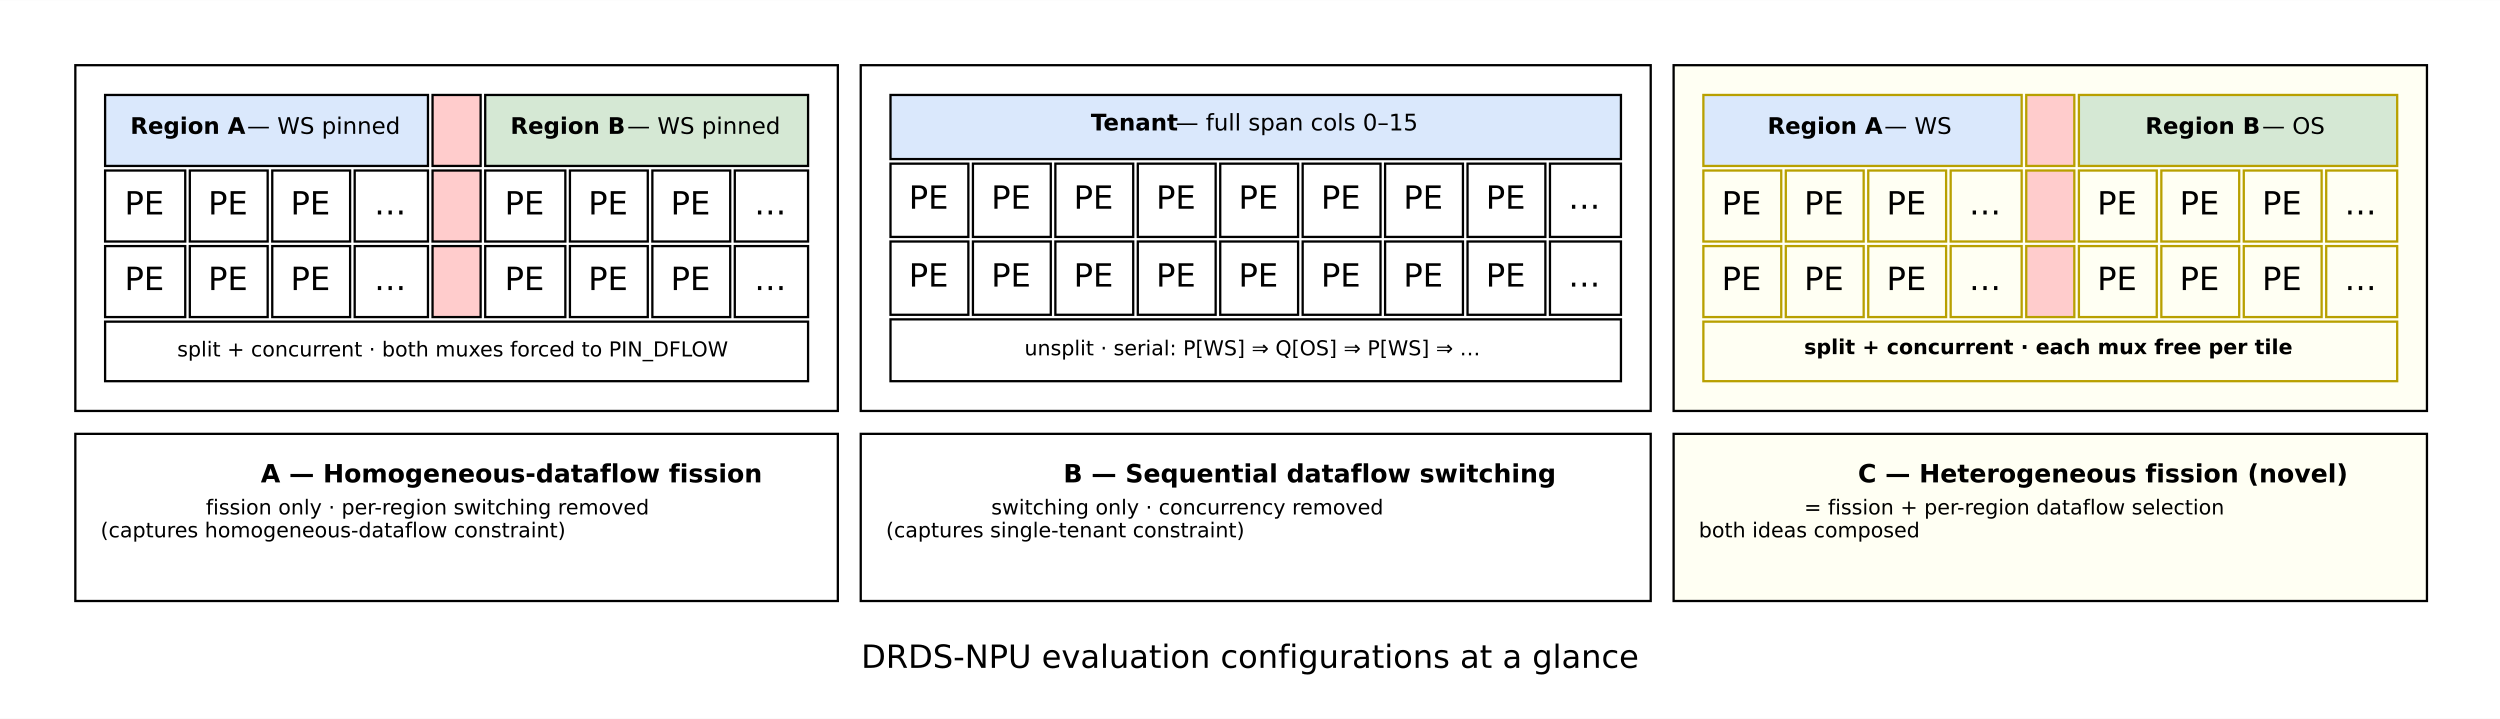
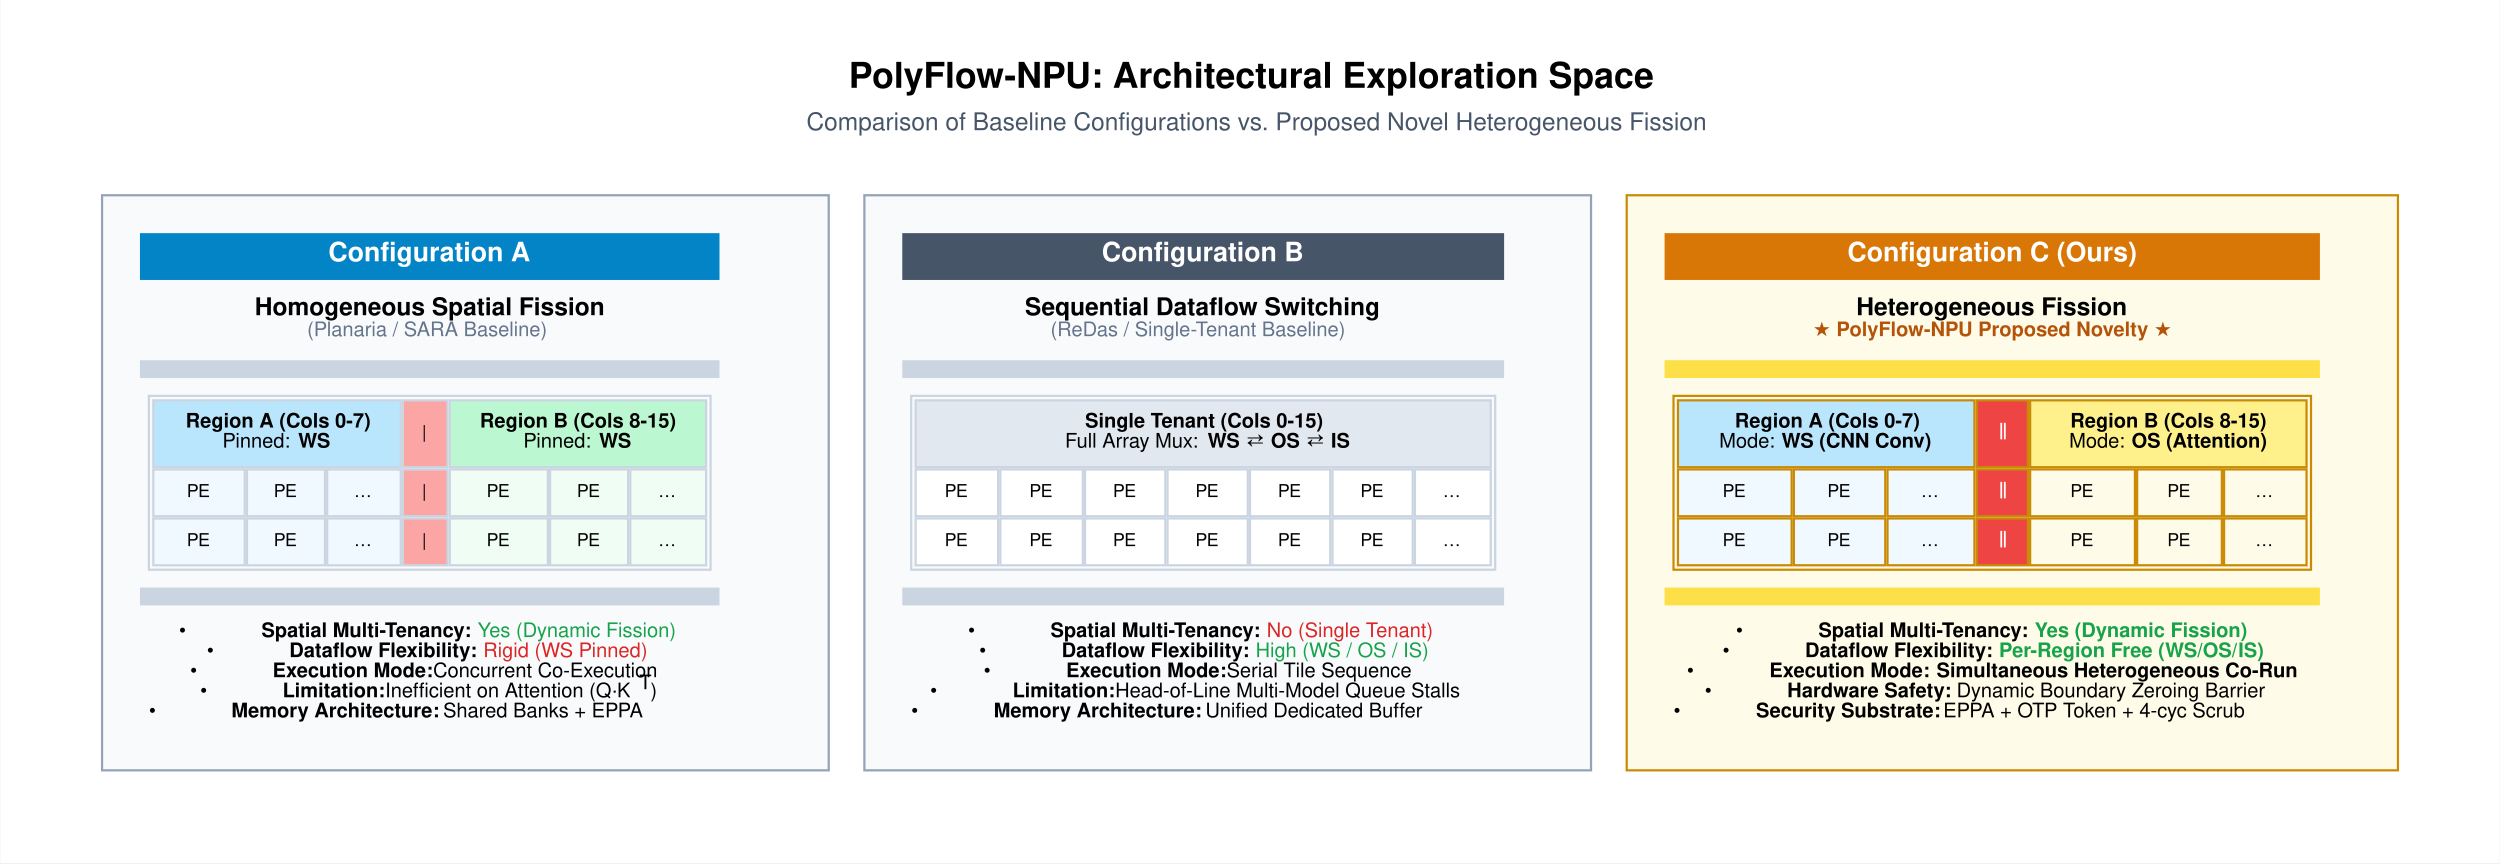
- <svg xmlns="http://www.w3.org/2000/svg" width="1092pt" height="314pt" viewBox="0.00 0.00 1091.80 313.80">
-   <g id="graph0" class="graph" transform="scale(1 1) rotate(0) translate(14.4 299.4)">
-     <polygon fill="white" stroke="transparent" points="-14.4,14.4 -14.4,-299.4 1077.4,-299.4 1077.4,14.4 -14.4,14.4" />
-     <text text-anchor="middle" x="531.5" y="-7.8" font-family="DejaVu Sans" font-size="14.00">DRDS-NPU evaluation configurations at a glance</text>
+ <svg xmlns="http://www.w3.org/2000/svg" width="1121pt" height="387pt" viewBox="0.00 0.00 1121.20 387.20">
+   <g id="graph0" class="graph" transform="scale(1 1) rotate(0) translate(21.6 365.6)">
+     <polygon fill="#ffffff" stroke="transparent" points="-21.6,21.6 -21.6,-365.6 1099.6,-365.6 1099.6,21.6 -21.6,21.6" />
+     <text text-anchor="start" x="359" y="-326.2" font-family="Helvetica,Arial,sans-serif" font-weight="bold" font-size="16.00">PolyFlow-NPU: Architectural Exploration Space</text>
+     <text text-anchor="start" x="340" y="-307.2" font-family="Helvetica,Arial,sans-serif" font-size="11.00" fill="#475569">Comparison of Baseline Configurations vs. Proposed Novel Heterogeneous Fission</text>
    <g id="node1" class="node">
-       <polygon fill="#ffffff" stroke="transparent" points="18.5,-120 18.5,-271 351.5,-271 351.5,-120 18.5,-120" />
-       <polygon fill="none" stroke="black" points="18.5,-120 18.5,-271 351.5,-271 351.5,-120 18.5,-120" />
-       <polygon fill="#dae8fc" stroke="transparent" points="31.5,-227 31.5,-258 172.5,-258 172.5,-227 31.5,-227" />
-       <polygon fill="none" stroke="black" points="31.5,-227 31.5,-258 172.5,-258 172.5,-227 31.5,-227" />
-       <text text-anchor="start" x="42.5" y="-241" font-family="DejaVu Sans" font-weight="bold" font-size="10.00">Region A</text>
-       <text text-anchor="start" x="93.5" y="-241" font-family="DejaVu Sans" font-size="10.00"> — WS pinned</text>
-       <polygon fill="#ffcccc" stroke="transparent" points="174.5,-227 174.5,-258 195.5,-258 195.5,-227 174.5,-227" />
-       <polygon fill="none" stroke="black" points="174.5,-227 174.5,-258 195.5,-258 195.5,-227 174.5,-227" />
-       <text text-anchor="start" x="182.5" y="-238.8" font-family="DejaVu Sans" font-size="14.00"> </text>
-       <polygon fill="#d5e8d4" stroke="transparent" points="197.5,-227 197.5,-258 338.5,-258 338.5,-227 197.5,-227" />
-       <polygon fill="none" stroke="black" points="197.5,-227 197.5,-258 338.5,-258 338.5,-227 197.5,-227" />
-       <text text-anchor="start" x="208.5" y="-241" font-family="DejaVu Sans" font-weight="bold" font-size="10.00">Region B</text>
-       <text text-anchor="start" x="259.5" y="-241" font-family="DejaVu Sans" font-size="10.00"> — WS pinned</text>
-       <polygon fill="none" stroke="black" points="31.5,-194 31.5,-225 66.5,-225 66.5,-194 31.5,-194" />
-       <text text-anchor="start" x="40" y="-205.8" font-family="DejaVu Sans" font-size="14.00">PE</text>
-       <polygon fill="none" stroke="black" points="68.5,-194 68.5,-225 102.5,-225 102.5,-194 68.5,-194" />
-       <text text-anchor="start" x="76.5" y="-205.8" font-family="DejaVu Sans" font-size="14.00">PE</text>
-       <polygon fill="none" stroke="black" points="104.5,-194 104.5,-225 138.5,-225 138.5,-194 104.5,-194" />
-       <text text-anchor="start" x="112.5" y="-205.8" font-family="DejaVu Sans" font-size="14.00">PE</text>
-       <polygon fill="none" stroke="black" points="140.5,-194 140.5,-225 172.5,-225 172.5,-194 140.5,-194" />
-       <text text-anchor="start" x="149" y="-205.8" font-family="DejaVu Sans" font-size="14.00">…</text>
-       <polygon fill="#ffcccc" stroke="transparent" points="174.5,-194 174.5,-225 195.5,-225 195.5,-194 174.5,-194" />
-       <polygon fill="none" stroke="black" points="174.5,-194 174.5,-225 195.5,-225 195.5,-194 174.5,-194" />
-       <text text-anchor="start" x="182.5" y="-205.8" font-family="DejaVu Sans" font-size="14.00"> </text>
-       <polygon fill="none" stroke="black" points="197.5,-194 197.5,-225 232.5,-225 232.5,-194 197.5,-194" />
-       <text text-anchor="start" x="206" y="-205.8" font-family="DejaVu Sans" font-size="14.00">PE</text>
-       <polygon fill="none" stroke="black" points="234.5,-194 234.5,-225 268.5,-225 268.5,-194 234.5,-194" />
-       <text text-anchor="start" x="242.5" y="-205.8" font-family="DejaVu Sans" font-size="14.00">PE</text>
-       <polygon fill="none" stroke="black" points="270.5,-194 270.5,-225 304.5,-225 304.5,-194 270.5,-194" />
-       <text text-anchor="start" x="278.5" y="-205.8" font-family="DejaVu Sans" font-size="14.00">PE</text>
-       <polygon fill="none" stroke="black" points="306.5,-194 306.5,-225 338.5,-225 338.5,-194 306.5,-194" />
-       <text text-anchor="start" x="315" y="-205.8" font-family="DejaVu Sans" font-size="14.00">…</text>
-       <polygon fill="none" stroke="black" points="31.5,-161 31.5,-192 66.5,-192 66.5,-161 31.5,-161" />
-       <text text-anchor="start" x="40" y="-172.8" font-family="DejaVu Sans" font-size="14.00">PE</text>
-       <polygon fill="none" stroke="black" points="68.5,-161 68.5,-192 102.5,-192 102.5,-161 68.5,-161" />
-       <text text-anchor="start" x="76.5" y="-172.8" font-family="DejaVu Sans" font-size="14.00">PE</text>
-       <polygon fill="none" stroke="black" points="104.5,-161 104.5,-192 138.5,-192 138.5,-161 104.5,-161" />
-       <text text-anchor="start" x="112.5" y="-172.8" font-family="DejaVu Sans" font-size="14.00">PE</text>
-       <polygon fill="none" stroke="black" points="140.5,-161 140.5,-192 172.5,-192 172.5,-161 140.5,-161" />
-       <text text-anchor="start" x="149" y="-172.8" font-family="DejaVu Sans" font-size="14.00">…</text>
-       <polygon fill="#ffcccc" stroke="transparent" points="174.5,-161 174.5,-192 195.5,-192 195.5,-161 174.5,-161" />
-       <polygon fill="none" stroke="black" points="174.5,-161 174.5,-192 195.5,-192 195.5,-161 174.5,-161" />
-       <text text-anchor="start" x="182.5" y="-172.8" font-family="DejaVu Sans" font-size="14.00"> </text>
-       <polygon fill="none" stroke="black" points="197.5,-161 197.5,-192 232.5,-192 232.5,-161 197.5,-161" />
-       <text text-anchor="start" x="206" y="-172.8" font-family="DejaVu Sans" font-size="14.00">PE</text>
-       <polygon fill="none" stroke="black" points="234.5,-161 234.5,-192 268.5,-192 268.5,-161 234.5,-161" />
-       <text text-anchor="start" x="242.5" y="-172.8" font-family="DejaVu Sans" font-size="14.00">PE</text>
-       <polygon fill="none" stroke="black" points="270.5,-161 270.5,-192 304.5,-192 304.5,-161 270.5,-161" />
-       <text text-anchor="start" x="278.5" y="-172.8" font-family="DejaVu Sans" font-size="14.00">PE</text>
-       <polygon fill="none" stroke="black" points="306.5,-161 306.5,-192 338.5,-192 338.5,-161 306.5,-161" />
-       <text text-anchor="start" x="315" y="-172.8" font-family="DejaVu Sans" font-size="14.00">…</text>
-       <polygon fill="#ffffff" stroke="transparent" points="31.5,-133 31.5,-159 338.5,-159 338.5,-133 31.5,-133" />
-       <polygon fill="none" stroke="black" points="31.5,-133 31.5,-159 338.5,-159 338.5,-133 31.5,-133" />
-       <text text-anchor="start" x="63" y="-143.8" font-family="DejaVu Sans" font-size="9.00">split + concurrent · both muxes forced to PIN_DFLOW</text>
-       <polygon fill="#ffffff" stroke="transparent" points="361.5,-120 361.5,-271 706.5,-271 706.5,-120 361.5,-120" />
-       <polygon fill="none" stroke="black" points="361.5,-120 361.5,-271 706.5,-271 706.5,-120 361.5,-120" />
-       <polygon fill="#dae8fc" stroke="transparent" points="374.5,-230 374.5,-258 693.5,-258 693.5,-230 374.5,-230" />
-       <polygon fill="none" stroke="black" points="374.5,-230 374.5,-258 693.5,-258 693.5,-230 374.5,-230" />
-       <text text-anchor="start" x="462" y="-242.5" font-family="DejaVu Sans" font-weight="bold" font-size="10.00">Tenant</text>
-       <text text-anchor="start" x="499" y="-242.5" font-family="DejaVu Sans" font-size="10.00"> — full span cols 0–15</text>
-       <polygon fill="none" stroke="black" points="374.5,-196 374.5,-228 408.5,-228 408.5,-196 374.5,-196" />
-       <text text-anchor="start" x="382.5" y="-208.3" font-family="DejaVu Sans" font-size="14.00">PE</text>
-       <polygon fill="none" stroke="black" points="410.5,-196 410.5,-228 444.5,-228 444.5,-196 410.5,-196" />
-       <text text-anchor="start" x="418.5" y="-208.3" font-family="DejaVu Sans" font-size="14.00">PE</text>
-       <polygon fill="none" stroke="black" points="446.5,-196 446.5,-228 480.5,-228 480.5,-196 446.5,-196" />
-       <text text-anchor="start" x="454.5" y="-208.3" font-family="DejaVu Sans" font-size="14.00">PE</text>
-       <polygon fill="none" stroke="black" points="482.5,-196 482.5,-228 516.5,-228 516.5,-196 482.5,-196" />
-       <text text-anchor="start" x="490.5" y="-208.3" font-family="DejaVu Sans" font-size="14.00">PE</text>
-       <polygon fill="none" stroke="black" points="518.5,-196 518.5,-228 552.5,-228 552.5,-196 518.5,-196" />
-       <text text-anchor="start" x="526.5" y="-208.3" font-family="DejaVu Sans" font-size="14.00">PE</text>
-       <polygon fill="none" stroke="black" points="554.5,-196 554.5,-228 588.5,-228 588.5,-196 554.5,-196" />
-       <text text-anchor="start" x="562.5" y="-208.3" font-family="DejaVu Sans" font-size="14.00">PE</text>
-       <polygon fill="none" stroke="black" points="590.5,-196 590.5,-228 624.5,-228 624.5,-196 590.5,-196" />
-       <text text-anchor="start" x="598.5" y="-208.3" font-family="DejaVu Sans" font-size="14.00">PE</text>
-       <polygon fill="none" stroke="black" points="626.5,-196 626.5,-228 660.5,-228 660.5,-196 626.5,-196" />
-       <text text-anchor="start" x="634.5" y="-208.3" font-family="DejaVu Sans" font-size="14.00">PE</text>
-       <polygon fill="none" stroke="black" points="662.5,-196 662.5,-228 693.5,-228 693.5,-196 662.5,-196" />
-       <text text-anchor="start" x="670.5" y="-208.3" font-family="DejaVu Sans" font-size="14.00">…</text>
-       <polygon fill="none" stroke="black" points="374.5,-162 374.5,-194 408.5,-194 408.5,-162 374.5,-162" />
-       <text text-anchor="start" x="382.5" y="-174.3" font-family="DejaVu Sans" font-size="14.00">PE</text>
-       <polygon fill="none" stroke="black" points="410.5,-162 410.5,-194 444.5,-194 444.5,-162 410.5,-162" />
-       <text text-anchor="start" x="418.5" y="-174.3" font-family="DejaVu Sans" font-size="14.00">PE</text>
-       <polygon fill="none" stroke="black" points="446.5,-162 446.5,-194 480.5,-194 480.5,-162 446.5,-162" />
-       <text text-anchor="start" x="454.5" y="-174.3" font-family="DejaVu Sans" font-size="14.00">PE</text>
-       <polygon fill="none" stroke="black" points="482.5,-162 482.5,-194 516.5,-194 516.5,-162 482.5,-162" />
-       <text text-anchor="start" x="490.5" y="-174.3" font-family="DejaVu Sans" font-size="14.00">PE</text>
-       <polygon fill="none" stroke="black" points="518.5,-162 518.5,-194 552.5,-194 552.5,-162 518.5,-162" />
-       <text text-anchor="start" x="526.5" y="-174.3" font-family="DejaVu Sans" font-size="14.00">PE</text>
-       <polygon fill="none" stroke="black" points="554.5,-162 554.5,-194 588.5,-194 588.5,-162 554.5,-162" />
-       <text text-anchor="start" x="562.5" y="-174.3" font-family="DejaVu Sans" font-size="14.00">PE</text>
-       <polygon fill="none" stroke="black" points="590.5,-162 590.5,-194 624.5,-194 624.5,-162 590.5,-162" />
-       <text text-anchor="start" x="598.5" y="-174.3" font-family="DejaVu Sans" font-size="14.00">PE</text>
-       <polygon fill="none" stroke="black" points="626.5,-162 626.5,-194 660.5,-194 660.5,-162 626.5,-162" />
-       <text text-anchor="start" x="634.5" y="-174.3" font-family="DejaVu Sans" font-size="14.00">PE</text>
-       <polygon fill="none" stroke="black" points="662.5,-162 662.5,-194 693.5,-194 693.5,-162 662.5,-162" />
-       <text text-anchor="start" x="670.5" y="-174.3" font-family="DejaVu Sans" font-size="14.00">…</text>
-       <polygon fill="#ffffff" stroke="transparent" points="374.5,-133 374.5,-160 693.5,-160 693.5,-133 374.5,-133" />
-       <polygon fill="none" stroke="black" points="374.5,-133 374.5,-160 693.5,-160 693.5,-133 374.5,-133" />
-       <text text-anchor="start" x="433" y="-144.3" font-family="DejaVu Sans" font-size="9.00">unsplit · serial: P[WS] ⇒ Q[OS] ⇒ P[WS] ⇒ …</text>
-       <polygon fill="#fffff3" stroke="transparent" points="716.5,-120 716.5,-271 1045.5,-271 1045.5,-120 716.5,-120" />
-       <polygon fill="none" stroke="black" points="716.5,-120 716.5,-271 1045.5,-271 1045.5,-120 716.5,-120" />
-       <polygon fill="#dae8fc" stroke="transparent" points="729.5,-227 729.5,-258 868.5,-258 868.5,-227 729.5,-227" />
-       <polygon fill="none" stroke="#b8a000" points="729.5,-227 729.5,-258 868.5,-258 868.5,-227 729.5,-227" />
-       <text text-anchor="start" x="757.5" y="-241" font-family="DejaVu Sans" font-weight="bold" font-size="10.00">Region A</text>
-       <text text-anchor="start" x="808.5" y="-241" font-family="DejaVu Sans" font-size="10.00"> — WS</text>
-       <polygon fill="#ffcccc" stroke="transparent" points="870.5,-227 870.5,-258 891.5,-258 891.5,-227 870.5,-227" />
-       <polygon fill="none" stroke="#b8a000" points="870.5,-227 870.5,-258 891.5,-258 891.5,-227 870.5,-227" />
-       <text text-anchor="start" x="878.5" y="-238.8" font-family="DejaVu Sans" font-size="14.00"> </text>
-       <polygon fill="#d5e8d4" stroke="transparent" points="893.5,-227 893.5,-258 1032.5,-258 1032.5,-227 893.5,-227" />
-       <polygon fill="none" stroke="#b8a000" points="893.5,-227 893.5,-258 1032.5,-258 1032.5,-227 893.5,-227" />
-       <text text-anchor="start" x="922.5" y="-241" font-family="DejaVu Sans" font-weight="bold" font-size="10.00">Region B</text>
-       <text text-anchor="start" x="973.5" y="-241" font-family="DejaVu Sans" font-size="10.00"> — OS</text>
-       <polygon fill="none" stroke="#b8a000" points="729.5,-194 729.5,-225 763.5,-225 763.5,-194 729.5,-194" />
-       <text text-anchor="start" x="737.5" y="-205.8" font-family="DejaVu Sans" font-size="14.00">PE</text>
-       <polygon fill="none" stroke="#b8a000" points="765.5,-194 765.5,-225 799.5,-225 799.5,-194 765.5,-194" />
-       <text text-anchor="start" x="773.5" y="-205.8" font-family="DejaVu Sans" font-size="14.00">PE</text>
-       <polygon fill="none" stroke="#b8a000" points="801.5,-194 801.5,-225 835.5,-225 835.5,-194 801.5,-194" />
-       <text text-anchor="start" x="809.5" y="-205.8" font-family="DejaVu Sans" font-size="14.00">PE</text>
-       <polygon fill="none" stroke="#b8a000" points="837.5,-194 837.5,-225 868.5,-225 868.5,-194 837.5,-194" />
-       <text text-anchor="start" x="845.5" y="-205.8" font-family="DejaVu Sans" font-size="14.00">…</text>
-       <polygon fill="#ffcccc" stroke="transparent" points="870.5,-194 870.5,-225 891.5,-225 891.5,-194 870.5,-194" />
-       <polygon fill="none" stroke="#b8a000" points="870.5,-194 870.5,-225 891.5,-225 891.5,-194 870.5,-194" />
-       <text text-anchor="start" x="878.5" y="-205.8" font-family="DejaVu Sans" font-size="14.00"> </text>
-       <polygon fill="none" stroke="#b8a000" points="893.5,-194 893.5,-225 927.5,-225 927.5,-194 893.5,-194" />
-       <text text-anchor="start" x="901.5" y="-205.8" font-family="DejaVu Sans" font-size="14.00">PE</text>
-       <polygon fill="none" stroke="#b8a000" points="929.5,-194 929.5,-225 963.5,-225 963.5,-194 929.5,-194" />
-       <text text-anchor="start" x="937.5" y="-205.8" font-family="DejaVu Sans" font-size="14.00">PE</text>
-       <polygon fill="none" stroke="#b8a000" points="965.5,-194 965.5,-225 999.5,-225 999.5,-194 965.5,-194" />
-       <text text-anchor="start" x="973.5" y="-205.8" font-family="DejaVu Sans" font-size="14.00">PE</text>
-       <polygon fill="none" stroke="#b8a000" points="1001.5,-194 1001.5,-225 1032.5,-225 1032.5,-194 1001.5,-194" />
-       <text text-anchor="start" x="1009.5" y="-205.8" font-family="DejaVu Sans" font-size="14.00">…</text>
-       <polygon fill="none" stroke="#b8a000" points="729.5,-161 729.5,-192 763.5,-192 763.5,-161 729.5,-161" />
-       <text text-anchor="start" x="737.5" y="-172.8" font-family="DejaVu Sans" font-size="14.00">PE</text>
-       <polygon fill="none" stroke="#b8a000" points="765.5,-161 765.5,-192 799.5,-192 799.5,-161 765.5,-161" />
-       <text text-anchor="start" x="773.5" y="-172.8" font-family="DejaVu Sans" font-size="14.00">PE</text>
-       <polygon fill="none" stroke="#b8a000" points="801.5,-161 801.5,-192 835.5,-192 835.5,-161 801.5,-161" />
-       <text text-anchor="start" x="809.5" y="-172.8" font-family="DejaVu Sans" font-size="14.00">PE</text>
-       <polygon fill="none" stroke="#b8a000" points="837.5,-161 837.5,-192 868.5,-192 868.5,-161 837.5,-161" />
-       <text text-anchor="start" x="845.5" y="-172.8" font-family="DejaVu Sans" font-size="14.00">…</text>
-       <polygon fill="#ffcccc" stroke="transparent" points="870.5,-161 870.5,-192 891.5,-192 891.5,-161 870.5,-161" />
-       <polygon fill="none" stroke="#b8a000" points="870.5,-161 870.5,-192 891.5,-192 891.5,-161 870.5,-161" />
-       <text text-anchor="start" x="878.5" y="-172.8" font-family="DejaVu Sans" font-size="14.00"> </text>
-       <polygon fill="none" stroke="#b8a000" points="893.5,-161 893.5,-192 927.5,-192 927.5,-161 893.5,-161" />
-       <text text-anchor="start" x="901.5" y="-172.8" font-family="DejaVu Sans" font-size="14.00">PE</text>
-       <polygon fill="none" stroke="#b8a000" points="929.5,-161 929.5,-192 963.5,-192 963.5,-161 929.5,-161" />
-       <text text-anchor="start" x="937.5" y="-172.8" font-family="DejaVu Sans" font-size="14.00">PE</text>
-       <polygon fill="none" stroke="#b8a000" points="965.5,-161 965.5,-192 999.5,-192 999.5,-161 965.5,-161" />
-       <text text-anchor="start" x="973.5" y="-172.8" font-family="DejaVu Sans" font-size="14.00">PE</text>
-       <polygon fill="none" stroke="#b8a000" points="1001.5,-161 1001.5,-192 1032.5,-192 1032.5,-161 1001.5,-161" />
-       <text text-anchor="start" x="1009.5" y="-172.8" font-family="DejaVu Sans" font-size="14.00">…</text>
-       <polygon fill="#fffff3" stroke="transparent" points="729.5,-133 729.5,-159 1032.5,-159 1032.5,-133 729.5,-133" />
-       <polygon fill="none" stroke="#b8a000" points="729.5,-133 729.5,-159 1032.5,-159 1032.5,-133 729.5,-133" />
-       <text text-anchor="start" x="773.5" y="-144.8" font-family="DejaVu Sans" font-weight="bold" font-size="9.00">split + concurrent · each mux free per tile</text>
-       <polygon fill="none" stroke="black" points="18.5,-37 18.5,-110 351.5,-110 351.5,-37 18.5,-37" />
-       <text text-anchor="start" x="53.5" y="-88.8" font-family="DejaVu Sans" font-size="14.00">          </text>
-       <text text-anchor="start" x="99.5" y="-88.8" font-family="DejaVu Sans" font-weight="bold" font-size="11.00">A — Homogeneous-dataflow fission</text>
-       <text text-anchor="start" x="29.5" y="-74.8" font-family="DejaVu Sans" font-size="14.00">          </text>
-       <text text-anchor="start" x="75.5" y="-74.8" font-family="DejaVu Sans" font-size="9.00">fission only · per-region switching removed</text>
-       <text text-anchor="start" x="29.5" y="-64.8" font-family="DejaVu Sans" font-size="9.00">(captures homogeneous-dataflow constraint)</text>
-       <text text-anchor="start" x="166.5" y="-51.8" font-family="DejaVu Sans" font-size="14.00">        </text>
-       <polygon fill="none" stroke="black" points="361.5,-37 361.5,-110 706.5,-110 706.5,-37 361.5,-37" />
-       <text text-anchor="start" x="404" y="-88.8" font-family="DejaVu Sans" font-size="14.00">          </text>
-       <text text-anchor="start" x="450" y="-88.8" font-family="DejaVu Sans" font-weight="bold" font-size="11.00">B — Sequential dataflow switching</text>
-       <text text-anchor="start" x="372.5" y="-74.8" font-family="DejaVu Sans" font-size="14.00">          </text>
-       <text text-anchor="start" x="418.5" y="-74.8" font-family="DejaVu Sans" font-size="9.00">switching only · concurrency removed</text>
-       <text text-anchor="start" x="372.5" y="-64.8" font-family="DejaVu Sans" font-size="9.00">(captures single-tenant constraint)</text>
-       <text text-anchor="start" x="515.5" y="-51.8" font-family="DejaVu Sans" font-size="14.00">        </text>
-       <polygon fill="#fffff3" stroke="transparent" points="716.5,-37 716.5,-110 1045.5,-110 1045.5,-37 716.5,-37" />
-       <polygon fill="none" stroke="black" points="716.5,-37 716.5,-110 1045.5,-110 1045.5,-37 716.5,-37" />
-       <text text-anchor="start" x="751" y="-88.8" font-family="DejaVu Sans" font-size="14.00">          </text>
-       <text text-anchor="start" x="797" y="-88.8" font-family="DejaVu Sans" font-weight="bold" font-size="11.00">C — Heterogeneous fission (novel)</text>
-       <text text-anchor="start" x="727.5" y="-74.8" font-family="DejaVu Sans" font-size="14.00">          </text>
-       <text text-anchor="start" x="773.5" y="-74.8" font-family="DejaVu Sans" font-size="9.00">= fission + per-region dataflow selection</text>
-       <text text-anchor="start" x="727.5" y="-64.8" font-family="DejaVu Sans" font-size="9.00">both ideas composed</text>
-       <text text-anchor="start" x="862.5" y="-51.8" font-family="DejaVu Sans" font-size="14.00">        </text>
+       <polygon fill="#f8fafc" stroke="transparent" points="24,-20 24,-278 350,-278 350,-20 24,-20" />
+       <polygon fill="none" stroke="#94a3b8" points="24,-20 24,-278 350,-278 350,-20 24,-20" />
+       <polygon fill="#0284c7" stroke="transparent" points="41,-240 41,-261 301,-261 301,-240 41,-240" />
+       <text text-anchor="start" x="125.5" y="-248.4" font-family="Helvetica,Arial,sans-serif" font-weight="bold" font-size="12.00" fill="#ffffff">Configuration A</text>
+       <text text-anchor="start" x="92.5" y="-224.2" font-family="Helvetica,Arial,sans-serif" font-weight="bold" font-size="11.00">Homogeneous Spatial Fission</text>
+       <text text-anchor="start" x="116" y="-214.8" font-family="Helvetica,Arial,sans-serif" font-size="9.00" fill="#64748b">(Planaria / SARA Baseline)</text>
+       <polygon fill="#cbd5e1" stroke="transparent" points="41,-196 41,-204 301,-204 301,-196 41,-196" />
+       <polygon fill="#bae6fd" stroke="transparent" points="47,-156 47,-186 158,-186 158,-156 47,-156" />
+       <polygon fill="none" stroke="#cbd5e1" points="47,-156 47,-186 158,-186 158,-156 47,-156" />
+       <text text-anchor="start" x="61.5" y="-173.8" font-family="Helvetica,Arial,sans-serif" font-weight="bold" font-size="9.00">Region A (Cols 0-7)</text>
+       <text text-anchor="start" x="78" y="-164.8" font-family="Helvetica,Arial,sans-serif" font-size="9.00">Pinned: </text>
+       <text text-anchor="start" x="112" y="-164.8" font-family="Helvetica,Arial,sans-serif" font-weight="bold" font-size="9.00">WS</text>
+       <polygon fill="#fca5a5" stroke="transparent" points="159,-156 159,-186 179,-186 179,-156 159,-156" />
+       <polygon fill="none" stroke="#cbd5e1" points="159,-156 159,-186 179,-186 179,-156 159,-156" />
+       <text text-anchor="start" x="167.5" y="-169.1" font-family="Helvetica,Arial,sans-serif" font-size="8.00">|</text>
+       <polygon fill="#bbf7d0" stroke="transparent" points="180,-156 180,-186 295,-186 295,-156 180,-156" />
+       <polygon fill="none" stroke="#cbd5e1" points="180,-156 180,-186 295,-186 295,-156 180,-156" />
+       <text text-anchor="start" x="193.5" y="-173.8" font-family="Helvetica,Arial,sans-serif" font-weight="bold" font-size="9.00">Region B (Cols 8-15)</text>
+       <text text-anchor="start" x="213" y="-164.8" font-family="Helvetica,Arial,sans-serif" font-size="9.00">Pinned: </text>
+       <text text-anchor="start" x="247" y="-164.8" font-family="Helvetica,Arial,sans-serif" font-weight="bold" font-size="9.00">WS</text>
+       <polygon fill="#f0f9ff" stroke="transparent" points="47,-134 47,-155 88,-155 88,-134 47,-134" />
+       <polygon fill="none" stroke="#cbd5e1" points="47,-134 47,-155 88,-155 88,-134 47,-134" />
+       <text text-anchor="start" x="62" y="-142.6" font-family="Helvetica,Arial,sans-serif" font-size="8.00">PE</text>
+       <polygon fill="#f0f9ff" stroke="transparent" points="89,-134 89,-155 124,-155 124,-134 89,-134" />
+       <polygon fill="none" stroke="#cbd5e1" points="89,-134 89,-155 124,-155 124,-134 89,-134" />
+       <text text-anchor="start" x="101" y="-142.6" font-family="Helvetica,Arial,sans-serif" font-size="8.00">PE</text>
+       <polygon fill="#f0f9ff" stroke="transparent" points="125,-134 125,-155 158,-155 158,-134 125,-134" />
+       <polygon fill="none" stroke="#cbd5e1" points="125,-134 125,-155 158,-155 158,-134 125,-134" />
+       <text text-anchor="start" x="137" y="-142.6" font-family="Helvetica,Arial,sans-serif" font-size="8.00">…</text>
+       <polygon fill="#fca5a5" stroke="transparent" points="159,-134 159,-155 179,-155 179,-134 159,-134" />
+       <polygon fill="none" stroke="#cbd5e1" points="159,-134 159,-155 179,-155 179,-134 159,-134" />
+       <text text-anchor="start" x="167.5" y="-142.6" font-family="Helvetica,Arial,sans-serif" font-size="8.00">|</text>
+       <polygon fill="#f0fdf4" stroke="transparent" points="180,-134 180,-155 224,-155 224,-134 180,-134" />
+       <polygon fill="none" stroke="#cbd5e1" points="180,-134 180,-155 224,-155 224,-134 180,-134" />
+       <text text-anchor="start" x="196.5" y="-142.6" font-family="Helvetica,Arial,sans-serif" font-size="8.00">PE</text>
+       <polygon fill="#f0fdf4" stroke="transparent" points="225,-134 225,-155 260,-155 260,-134 225,-134" />
+       <polygon fill="none" stroke="#cbd5e1" points="225,-134 225,-155 260,-155 260,-134 225,-134" />
+       <text text-anchor="start" x="237" y="-142.6" font-family="Helvetica,Arial,sans-serif" font-size="8.00">PE</text>
+       <polygon fill="#f0fdf4" stroke="transparent" points="261,-134 261,-155 295,-155 295,-134 261,-134" />
+       <polygon fill="none" stroke="#cbd5e1" points="261,-134 261,-155 295,-155 295,-134 261,-134" />
+       <text text-anchor="start" x="273.5" y="-142.6" font-family="Helvetica,Arial,sans-serif" font-size="8.00">…</text>
+       <polygon fill="#f0f9ff" stroke="transparent" points="47,-112 47,-133 88,-133 88,-112 47,-112" />
+       <polygon fill="none" stroke="#cbd5e1" points="47,-112 47,-133 88,-133 88,-112 47,-112" />
+       <text text-anchor="start" x="62" y="-120.6" font-family="Helvetica,Arial,sans-serif" font-size="8.00">PE</text>
+       <polygon fill="#f0f9ff" stroke="transparent" points="89,-112 89,-133 124,-133 124,-112 89,-112" />
+       <polygon fill="none" stroke="#cbd5e1" points="89,-112 89,-133 124,-133 124,-112 89,-112" />
+       <text text-anchor="start" x="101" y="-120.6" font-family="Helvetica,Arial,sans-serif" font-size="8.00">PE</text>
+       <polygon fill="#f0f9ff" stroke="transparent" points="125,-112 125,-133 158,-133 158,-112 125,-112" />
+       <polygon fill="none" stroke="#cbd5e1" points="125,-112 125,-133 158,-133 158,-112 125,-112" />
+       <text text-anchor="start" x="137" y="-120.6" font-family="Helvetica,Arial,sans-serif" font-size="8.00">…</text>
+       <polygon fill="#fca5a5" stroke="transparent" points="159,-112 159,-133 179,-133 179,-112 159,-112" />
+       <polygon fill="none" stroke="#cbd5e1" points="159,-112 159,-133 179,-133 179,-112 159,-112" />
+       <text text-anchor="start" x="167.5" y="-120.6" font-family="Helvetica,Arial,sans-serif" font-size="8.00">|</text>
+       <polygon fill="#f0fdf4" stroke="transparent" points="180,-112 180,-133 224,-133 224,-112 180,-112" />
+       <polygon fill="none" stroke="#cbd5e1" points="180,-112 180,-133 224,-133 224,-112 180,-112" />
+       <text text-anchor="start" x="196.5" y="-120.6" font-family="Helvetica,Arial,sans-serif" font-size="8.00">PE</text>
+       <polygon fill="#f0fdf4" stroke="transparent" points="225,-112 225,-133 260,-133 260,-112 225,-112" />
+       <polygon fill="none" stroke="#cbd5e1" points="225,-112 225,-133 260,-133 260,-112 225,-112" />
+       <text text-anchor="start" x="237" y="-120.6" font-family="Helvetica,Arial,sans-serif" font-size="8.00">PE</text>
+       <polygon fill="#f0fdf4" stroke="transparent" points="261,-112 261,-133 295,-133 295,-112 261,-112" />
+       <polygon fill="none" stroke="#cbd5e1" points="261,-112 261,-133 295,-133 295,-112 261,-112" />
+       <text text-anchor="start" x="273.5" y="-120.6" font-family="Helvetica,Arial,sans-serif" font-size="8.00">…</text>
+       <polygon fill="none" stroke="#cbd5e1" points="45,-110 45,-188 297,-188 297,-110 45,-110" />
+       <polygon fill="#cbd5e1" stroke="transparent" points="41,-94 41,-102 301,-102 301,-94 41,-94" />
+       <text text-anchor="start" x="58.5" y="-79.8" font-family="Helvetica,Arial,sans-serif" font-size="9.00">              • </text>
+       <text text-anchor="start" x="95.5" y="-79.8" font-family="Helvetica,Arial,sans-serif" font-weight="bold" font-size="9.00">Spatial Multi-Tenancy:</text>
+       <text text-anchor="start" x="189.5" y="-79.8" font-family="Helvetica,Arial,sans-serif" font-size="9.00"> </text>
+       <text text-anchor="start" x="192.5" y="-79.8" font-family="Helvetica,Arial,sans-serif" font-size="9.00" fill="#16a34a">Yes (Dynamic Fission)</text>
+       <text text-anchor="start" x="71" y="-70.8" font-family="Helvetica,Arial,sans-serif" font-size="9.00">              • </text>
+       <text text-anchor="start" x="108" y="-70.8" font-family="Helvetica,Arial,sans-serif" font-weight="bold" font-size="9.00">Dataflow Flexibility:</text>
+       <text text-anchor="start" x="192" y="-70.8" font-family="Helvetica,Arial,sans-serif" font-size="9.00"> </text>
+       <text text-anchor="start" x="195" y="-70.8" font-family="Helvetica,Arial,sans-serif" font-size="9.00" fill="#dc2626">Rigid (WS Pinned)</text>
+       <text text-anchor="start" x="63.5" y="-61.8" font-family="Helvetica,Arial,sans-serif" font-size="9.00">              • </text>
+       <text text-anchor="start" x="100.5" y="-61.8" font-family="Helvetica,Arial,sans-serif" font-weight="bold" font-size="9.00">Execution Mode:</text>
+       <text text-anchor="start" x="172.5" y="-61.8" font-family="Helvetica,Arial,sans-serif" font-size="9.00"> Concurrent Co-Execution</text>
+       <text text-anchor="start" x="68" y="-52.8" font-family="Helvetica,Arial,sans-serif" font-size="9.00">              • </text>
+       <text text-anchor="start" x="105" y="-52.8" font-family="Helvetica,Arial,sans-serif" font-weight="bold" font-size="9.00">Limitation:</text>
+       <text text-anchor="start" x="151" y="-52.8" font-family="Helvetica,Arial,sans-serif" font-size="9.00"> Inefficient on Attention (Q·K</text>
+       <text text-anchor="start" x="265" y="-52.8" font-family="Helvetica,Arial,sans-serif" baseline-shift="super" font-size="9.00">T</text>
+       <text text-anchor="start" x="270" y="-52.8" font-family="Helvetica,Arial,sans-serif" font-size="9.00">)</text>
+       <text text-anchor="start" x="45" y="-43.8" font-family="Helvetica,Arial,sans-serif" font-size="9.00">              • </text>
+       <text text-anchor="start" x="82" y="-43.8" font-family="Helvetica,Arial,sans-serif" font-weight="bold" font-size="9.00">Memory Architecture:</text>
+       <text text-anchor="start" x="177" y="-43.8" font-family="Helvetica,Arial,sans-serif" font-size="9.00"> Shared Banks + EPPA            </text>
+       <polygon fill="#f8fafc" stroke="transparent" points="366,-20 366,-278 692,-278 692,-20 366,-20" />
+       <polygon fill="none" stroke="#94a3b8" points="366,-20 366,-278 692,-278 692,-20 366,-20" />
+       <polygon fill="#475569" stroke="transparent" points="383,-240 383,-261 653,-261 653,-240 383,-240" />
+       <text text-anchor="start" x="472.5" y="-248.4" font-family="Helvetica,Arial,sans-serif" font-weight="bold" font-size="12.00" fill="#ffffff">Configuration B</text>
+       <text text-anchor="start" x="438" y="-224.2" font-family="Helvetica,Arial,sans-serif" font-weight="bold" font-size="11.00">Sequential Dataflow Switching</text>
+       <text text-anchor="start" x="449.5" y="-214.8" font-family="Helvetica,Arial,sans-serif" font-size="9.00" fill="#64748b">(ReDas / Single-Tenant Baseline)</text>
+       <polygon fill="#cbd5e1" stroke="transparent" points="383,-196 383,-204 653,-204 653,-196 383,-196" />
+       <polygon fill="#e2e8f0" stroke="transparent" points="389,-156 389,-186 647,-186 647,-156 389,-156" />
+       <polygon fill="none" stroke="#cbd5e1" points="389,-156 389,-186 647,-186 647,-156 389,-156" />
+       <text text-anchor="start" x="465" y="-173.8" font-family="Helvetica,Arial,sans-serif" font-weight="bold" font-size="9.00">Single Tenant (Cols 0-15)</text>
+       <text text-anchor="start" x="456" y="-164.8" font-family="Helvetica,Arial,sans-serif" font-size="9.00">Full Array Mux: </text>
+       <text text-anchor="start" x="520" y="-164.8" font-family="Helvetica,Arial,sans-serif" font-weight="bold" font-size="9.00">WS ⇄ OS ⇄ IS</text>
+       <polygon fill="#ffffff" stroke="transparent" points="389,-134 389,-155 426,-155 426,-134 389,-134" />
+       <polygon fill="none" stroke="#cbd5e1" points="389,-134 389,-155 426,-155 426,-134 389,-134" />
+       <text text-anchor="start" x="402" y="-142.6" font-family="Helvetica,Arial,sans-serif" font-size="8.00">PE</text>
+       <polygon fill="#ffffff" stroke="transparent" points="427,-134 427,-155 464,-155 464,-134 427,-134" />
+       <polygon fill="none" stroke="#cbd5e1" points="427,-134 427,-155 464,-155 464,-134 427,-134" />
+       <text text-anchor="start" x="440" y="-142.6" font-family="Helvetica,Arial,sans-serif" font-size="8.00">PE</text>
+       <polygon fill="#ffffff" stroke="transparent" points="465,-134 465,-155 501,-155 501,-134 465,-134" />
+       <polygon fill="none" stroke="#cbd5e1" points="465,-134 465,-155 501,-155 501,-134 465,-134" />
+       <text text-anchor="start" x="477.5" y="-142.6" font-family="Helvetica,Arial,sans-serif" font-size="8.00">PE</text>
+       <polygon fill="#ffffff" stroke="transparent" points="502,-134 502,-155 538,-155 538,-134 502,-134" />
+       <polygon fill="none" stroke="#cbd5e1" points="502,-134 502,-155 538,-155 538,-134 502,-134" />
+       <text text-anchor="start" x="514.5" y="-142.6" font-family="Helvetica,Arial,sans-serif" font-size="8.00">PE</text>
+       <polygon fill="#ffffff" stroke="transparent" points="539,-134 539,-155 575,-155 575,-134 539,-134" />
+       <polygon fill="none" stroke="#cbd5e1" points="539,-134 539,-155 575,-155 575,-134 539,-134" />
+       <text text-anchor="start" x="551.5" y="-142.6" font-family="Helvetica,Arial,sans-serif" font-size="8.00">PE</text>
+       <polygon fill="#ffffff" stroke="transparent" points="576,-134 576,-155 612,-155 612,-134 576,-134" />
+       <polygon fill="none" stroke="#cbd5e1" points="576,-134 576,-155 612,-155 612,-134 576,-134" />
+       <text text-anchor="start" x="588.5" y="-142.6" font-family="Helvetica,Arial,sans-serif" font-size="8.00">PE</text>
+       <polygon fill="#ffffff" stroke="transparent" points="613,-134 613,-155 647,-155 647,-134 613,-134" />
+       <polygon fill="none" stroke="#cbd5e1" points="613,-134 613,-155 647,-155 647,-134 613,-134" />
+       <text text-anchor="start" x="625.5" y="-142.6" font-family="Helvetica,Arial,sans-serif" font-size="8.00">…</text>
+       <polygon fill="#ffffff" stroke="transparent" points="389,-112 389,-133 426,-133 426,-112 389,-112" />
+       <polygon fill="none" stroke="#cbd5e1" points="389,-112 389,-133 426,-133 426,-112 389,-112" />
+       <text text-anchor="start" x="402" y="-120.6" font-family="Helvetica,Arial,sans-serif" font-size="8.00">PE</text>
+       <polygon fill="#ffffff" stroke="transparent" points="427,-112 427,-133 464,-133 464,-112 427,-112" />
+       <polygon fill="none" stroke="#cbd5e1" points="427,-112 427,-133 464,-133 464,-112 427,-112" />
+       <text text-anchor="start" x="440" y="-120.6" font-family="Helvetica,Arial,sans-serif" font-size="8.00">PE</text>
+       <polygon fill="#ffffff" stroke="transparent" points="465,-112 465,-133 501,-133 501,-112 465,-112" />
+       <polygon fill="none" stroke="#cbd5e1" points="465,-112 465,-133 501,-133 501,-112 465,-112" />
+       <text text-anchor="start" x="477.5" y="-120.6" font-family="Helvetica,Arial,sans-serif" font-size="8.00">PE</text>
+       <polygon fill="#ffffff" stroke="transparent" points="502,-112 502,-133 538,-133 538,-112 502,-112" />
+       <polygon fill="none" stroke="#cbd5e1" points="502,-112 502,-133 538,-133 538,-112 502,-112" />
+       <text text-anchor="start" x="514.5" y="-120.6" font-family="Helvetica,Arial,sans-serif" font-size="8.00">PE</text>
+       <polygon fill="#ffffff" stroke="transparent" points="539,-112 539,-133 575,-133 575,-112 539,-112" />
+       <polygon fill="none" stroke="#cbd5e1" points="539,-112 539,-133 575,-133 575,-112 539,-112" />
+       <text text-anchor="start" x="551.5" y="-120.6" font-family="Helvetica,Arial,sans-serif" font-size="8.00">PE</text>
+       <polygon fill="#ffffff" stroke="transparent" points="576,-112 576,-133 612,-133 612,-112 576,-112" />
+       <polygon fill="none" stroke="#cbd5e1" points="576,-112 576,-133 612,-133 612,-112 576,-112" />
+       <text text-anchor="start" x="588.5" y="-120.6" font-family="Helvetica,Arial,sans-serif" font-size="8.00">PE</text>
+       <polygon fill="#ffffff" stroke="transparent" points="613,-112 613,-133 647,-133 647,-112 613,-112" />
+       <polygon fill="none" stroke="#cbd5e1" points="613,-112 613,-133 647,-133 647,-112 613,-112" />
+       <text text-anchor="start" x="625.5" y="-120.6" font-family="Helvetica,Arial,sans-serif" font-size="8.00">…</text>
+       <polygon fill="none" stroke="#cbd5e1" points="387,-110 387,-188 649,-188 649,-110 387,-110" />
+       <polygon fill="#cbd5e1" stroke="transparent" points="383,-94 383,-102 653,-102 653,-94 383,-94" />
+       <text text-anchor="start" x="412.5" y="-79.8" font-family="Helvetica,Arial,sans-serif" font-size="9.00">              • </text>
+       <text text-anchor="start" x="449.5" y="-79.8" font-family="Helvetica,Arial,sans-serif" font-weight="bold" font-size="9.00">Spatial Multi-Tenancy:</text>
+       <text text-anchor="start" x="543.5" y="-79.8" font-family="Helvetica,Arial,sans-serif" font-size="9.00"> </text>
+       <text text-anchor="start" x="546.5" y="-79.8" font-family="Helvetica,Arial,sans-serif" font-size="9.00" fill="#dc2626">No (Single Tenant)</text>
+       <text text-anchor="start" x="417.5" y="-70.8" font-family="Helvetica,Arial,sans-serif" font-size="9.00">              • </text>
+       <text text-anchor="start" x="454.5" y="-70.8" font-family="Helvetica,Arial,sans-serif" font-weight="bold" font-size="9.00">Dataflow Flexibility:</text>
+       <text text-anchor="start" x="538.5" y="-70.8" font-family="Helvetica,Arial,sans-serif" font-size="9.00"> </text>
+       <text text-anchor="start" x="541.5" y="-70.8" font-family="Helvetica,Arial,sans-serif" font-size="9.00" fill="#16a34a">High (WS / OS / IS)</text>
+       <text text-anchor="start" x="419.5" y="-61.8" font-family="Helvetica,Arial,sans-serif" font-size="9.00">              • </text>
+       <text text-anchor="start" x="456.5" y="-61.8" font-family="Helvetica,Arial,sans-serif" font-weight="bold" font-size="9.00">Execution Mode:</text>
+       <text text-anchor="start" x="528.5" y="-61.8" font-family="Helvetica,Arial,sans-serif" font-size="9.00"> Serial Tile Sequence</text>
+       <text text-anchor="start" x="395.5" y="-52.8" font-family="Helvetica,Arial,sans-serif" font-size="9.00">              • </text>
+       <text text-anchor="start" x="432.5" y="-52.8" font-family="Helvetica,Arial,sans-serif" font-weight="bold" font-size="9.00">Limitation:</text>
+       <text text-anchor="start" x="478.5" y="-52.8" font-family="Helvetica,Arial,sans-serif" font-size="9.00"> Head-of-Line Multi-Model Queue Stalls</text>
+       <text text-anchor="start" x="387" y="-43.8" font-family="Helvetica,Arial,sans-serif" font-size="9.00">              • </text>
+       <text text-anchor="start" x="424" y="-43.8" font-family="Helvetica,Arial,sans-serif" font-weight="bold" font-size="9.00">Memory Architecture:</text>
+       <text text-anchor="start" x="519" y="-43.8" font-family="Helvetica,Arial,sans-serif" font-size="9.00"> Unified Dedicated Buffer            </text>
+       <polygon fill="#fefce8" stroke="transparent" points="708,-20 708,-278 1054,-278 1054,-20 708,-20" />
+       <polygon fill="none" stroke="#ca8a04" points="708,-20 708,-278 1054,-278 1054,-20 708,-20" />
+       <polygon fill="#d97706" stroke="transparent" points="725,-240 725,-261 1019,-261 1019,-240 725,-240" />
+       <text text-anchor="start" x="807" y="-248.4" font-family="Helvetica,Arial,sans-serif" font-weight="bold" font-size="12.00" fill="#ffffff">Configuration C (Ours)</text>
+       <text text-anchor="start" x="811" y="-224.2" font-family="Helvetica,Arial,sans-serif" font-weight="bold" font-size="11.00">Heterogeneous Fission</text>
+       <text text-anchor="start" x="791.5" y="-214.8" font-family="Helvetica,Arial,sans-serif" font-weight="bold" font-size="9.00" fill="#b45309">★ PolyFlow-NPU Proposed Novelty ★</text>
+       <polygon fill="#fde047" stroke="transparent" points="725,-196 725,-204 1019,-204 1019,-196 725,-196" />
+       <polygon fill="#bae6fd" stroke="transparent" points="731,-156 731,-186 864,-186 864,-156 731,-156" />
+       <polygon fill="none" stroke="#ca8a04" points="731,-156 731,-186 864,-186 864,-156 731,-156" />
+       <text text-anchor="start" x="756.5" y="-173.8" font-family="Helvetica,Arial,sans-serif" font-weight="bold" font-size="9.00">Region A (Cols 0-7)</text>
+       <text text-anchor="start" x="749.5" y="-164.8" font-family="Helvetica,Arial,sans-serif" font-size="9.00">Mode: </text>
+       <text text-anchor="start" x="777.5" y="-164.8" font-family="Helvetica,Arial,sans-serif" font-weight="bold" font-size="9.00">WS (CNN Conv)</text>
+       <polygon fill="#ef4444" stroke="transparent" points="865,-156 865,-186 888,-186 888,-156 865,-156" />
+       <polygon fill="none" stroke="#ca8a04" points="865,-156 865,-186 888,-186 888,-156 865,-156" />
+       <text text-anchor="start" x="874.5" y="-170.1" font-family="Helvetica,Arial,sans-serif" font-weight="bold" font-size="8.00" fill="#ffffff">‖</text>
+       <polygon fill="#fef08a" stroke="transparent" points="889,-156 889,-186 1013,-186 1013,-156 889,-156" />
+       <polygon fill="none" stroke="#ca8a04" points="889,-156 889,-186 1013,-186 1013,-156 889,-156" />
+       <text text-anchor="start" x="907" y="-173.8" font-family="Helvetica,Arial,sans-serif" font-weight="bold" font-size="9.00">Region B (Cols 8-15)</text>
+       <text text-anchor="start" x="906.5" y="-164.8" font-family="Helvetica,Arial,sans-serif" font-size="9.00">Mode: </text>
+       <text text-anchor="start" x="934.5" y="-164.8" font-family="Helvetica,Arial,sans-serif" font-weight="bold" font-size="9.00">OS (Attention)</text>
+       <polygon fill="#f0f9ff" stroke="transparent" points="731,-134 731,-155 782,-155 782,-134 731,-134" />
+       <polygon fill="none" stroke="#ca8a04" points="731,-134 731,-155 782,-155 782,-134 731,-134" />
+       <text text-anchor="start" x="751" y="-142.6" font-family="Helvetica,Arial,sans-serif" font-size="8.00">PE</text>
+       <polygon fill="#f0f9ff" stroke="transparent" points="783,-134 783,-155 824,-155 824,-134 783,-134" />
+       <polygon fill="none" stroke="#ca8a04" points="783,-134 783,-155 824,-155 824,-134 783,-134" />
+       <text text-anchor="start" x="798" y="-142.6" font-family="Helvetica,Arial,sans-serif" font-size="8.00">PE</text>
+       <polygon fill="#f0f9ff" stroke="transparent" points="825,-134 825,-155 864,-155 864,-134 825,-134" />
+       <polygon fill="none" stroke="#ca8a04" points="825,-134 825,-155 864,-155 864,-134 825,-134" />
+       <text text-anchor="start" x="840" y="-142.6" font-family="Helvetica,Arial,sans-serif" font-size="8.00">…</text>
+       <polygon fill="#ef4444" stroke="transparent" points="865,-134 865,-155 888,-155 888,-134 865,-134" />
+       <polygon fill="none" stroke="#ca8a04" points="865,-134 865,-155 888,-155 888,-134 865,-134" />
+       <text text-anchor="start" x="874.5" y="-143.6" font-family="Helvetica,Arial,sans-serif" font-weight="bold" font-size="8.00" fill="#ffffff">‖</text>
+       <polygon fill="#fefce8" stroke="transparent" points="889,-134 889,-155 936,-155 936,-134 889,-134" />
+       <polygon fill="none" stroke="#ca8a04" points="889,-134 889,-155 936,-155 936,-134 889,-134" />
+       <text text-anchor="start" x="907" y="-142.6" font-family="Helvetica,Arial,sans-serif" font-size="8.00">PE</text>
+       <polygon fill="#fefce8" stroke="transparent" points="937,-134 937,-155 975,-155 975,-134 937,-134" />
+       <polygon fill="none" stroke="#ca8a04" points="937,-134 937,-155 975,-155 975,-134 937,-134" />
+       <text text-anchor="start" x="950.5" y="-142.6" font-family="Helvetica,Arial,sans-serif" font-size="8.00">PE</text>
+       <polygon fill="#fefce8" stroke="transparent" points="976,-134 976,-155 1013,-155 1013,-134 976,-134" />
+       <polygon fill="none" stroke="#ca8a04" points="976,-134 976,-155 1013,-155 1013,-134 976,-134" />
+       <text text-anchor="start" x="990" y="-142.6" font-family="Helvetica,Arial,sans-serif" font-size="8.00">…</text>
+       <polygon fill="#f0f9ff" stroke="transparent" points="731,-112 731,-133 782,-133 782,-112 731,-112" />
+       <polygon fill="none" stroke="#ca8a04" points="731,-112 731,-133 782,-133 782,-112 731,-112" />
+       <text text-anchor="start" x="751" y="-120.6" font-family="Helvetica,Arial,sans-serif" font-size="8.00">PE</text>
+       <polygon fill="#f0f9ff" stroke="transparent" points="783,-112 783,-133 824,-133 824,-112 783,-112" />
+       <polygon fill="none" stroke="#ca8a04" points="783,-112 783,-133 824,-133 824,-112 783,-112" />
+       <text text-anchor="start" x="798" y="-120.6" font-family="Helvetica,Arial,sans-serif" font-size="8.00">PE</text>
+       <polygon fill="#f0f9ff" stroke="transparent" points="825,-112 825,-133 864,-133 864,-112 825,-112" />
+       <polygon fill="none" stroke="#ca8a04" points="825,-112 825,-133 864,-133 864,-112 825,-112" />
+       <text text-anchor="start" x="840" y="-120.6" font-family="Helvetica,Arial,sans-serif" font-size="8.00">…</text>
+       <polygon fill="#ef4444" stroke="transparent" points="865,-112 865,-133 888,-133 888,-112 865,-112" />
+       <polygon fill="none" stroke="#ca8a04" points="865,-112 865,-133 888,-133 888,-112 865,-112" />
+       <text text-anchor="start" x="874.5" y="-121.6" font-family="Helvetica,Arial,sans-serif" font-weight="bold" font-size="8.00" fill="#ffffff">‖</text>
+       <polygon fill="#fefce8" stroke="transparent" points="889,-112 889,-133 936,-133 936,-112 889,-112" />
+       <polygon fill="none" stroke="#ca8a04" points="889,-112 889,-133 936,-133 936,-112 889,-112" />
+       <text text-anchor="start" x="907" y="-120.6" font-family="Helvetica,Arial,sans-serif" font-size="8.00">PE</text>
+       <polygon fill="#fefce8" stroke="transparent" points="937,-112 937,-133 975,-133 975,-112 937,-112" />
+       <polygon fill="none" stroke="#ca8a04" points="937,-112 937,-133 975,-133 975,-112 937,-112" />
+       <text text-anchor="start" x="950.5" y="-120.6" font-family="Helvetica,Arial,sans-serif" font-size="8.00">PE</text>
+       <polygon fill="#fefce8" stroke="transparent" points="976,-112 976,-133 1013,-133 1013,-112 976,-112" />
+       <polygon fill="none" stroke="#ca8a04" points="976,-112 976,-133 1013,-133 1013,-112 976,-112" />
+       <text text-anchor="start" x="990" y="-120.6" font-family="Helvetica,Arial,sans-serif" font-size="8.00">…</text>
+       <polygon fill="none" stroke="#ca8a04" points="729,-110 729,-188 1015,-188 1015,-110 729,-110" />
+       <polygon fill="#fde047" stroke="transparent" points="725,-94 725,-102 1019,-102 1019,-94 725,-94" />
+       <text text-anchor="start" x="757" y="-79.8" font-family="Helvetica,Arial,sans-serif" font-size="9.00">              • </text>
+       <text text-anchor="start" x="794" y="-79.8" font-family="Helvetica,Arial,sans-serif" font-weight="bold" font-size="9.00">Spatial Multi-Tenancy:</text>
+       <text text-anchor="start" x="888" y="-79.8" font-family="Helvetica,Arial,sans-serif" font-size="9.00"> </text>
+       <text text-anchor="start" x="891" y="-79.8" font-family="Helvetica,Arial,sans-serif" font-weight="bold" font-size="9.00" fill="#16a34a">Yes (Dynamic Fission)</text>
+       <text text-anchor="start" x="751" y="-70.8" font-family="Helvetica,Arial,sans-serif" font-size="9.00">              • </text>
+       <text text-anchor="start" x="788" y="-70.8" font-family="Helvetica,Arial,sans-serif" font-weight="bold" font-size="9.00">Dataflow Flexibility:</text>
+       <text text-anchor="start" x="872" y="-70.8" font-family="Helvetica,Arial,sans-serif" font-size="9.00"> </text>
+       <text text-anchor="start" x="875" y="-70.8" font-family="Helvetica,Arial,sans-serif" font-weight="bold" font-size="9.00" fill="#16a34a">Per-Region Free (WS/OS/IS)</text>
+       <text text-anchor="start" x="735" y="-61.8" font-family="Helvetica,Arial,sans-serif" font-size="9.00">              • </text>
+       <text text-anchor="start" x="772" y="-61.8" font-family="Helvetica,Arial,sans-serif" font-weight="bold" font-size="9.00">Execution Mode:</text>
+       <text text-anchor="start" x="844" y="-61.8" font-family="Helvetica,Arial,sans-serif" font-size="9.00"> </text>
+       <text text-anchor="start" x="847" y="-61.8" font-family="Helvetica,Arial,sans-serif" font-weight="bold" font-size="9.00">Simultaneous Heterogeneous Co-Run</text>
+       <text text-anchor="start" x="743" y="-52.8" font-family="Helvetica,Arial,sans-serif" font-size="9.00">              • </text>
+       <text text-anchor="start" x="780" y="-52.8" font-family="Helvetica,Arial,sans-serif" font-weight="bold" font-size="9.00">Hardware Safety:</text>
+       <text text-anchor="start" x="856" y="-52.8" font-family="Helvetica,Arial,sans-serif" font-size="9.00"> Dynamic Boundary Zeroing Barrier</text>
+       <text text-anchor="start" x="729" y="-43.8" font-family="Helvetica,Arial,sans-serif" font-size="9.00">              • </text>
+       <text text-anchor="start" x="766" y="-43.8" font-family="Helvetica,Arial,sans-serif" font-weight="bold" font-size="9.00">Security Substrate:</text>
+       <text text-anchor="start" x="850" y="-43.8" font-family="Helvetica,Arial,sans-serif" font-size="9.00"> EPPA + OTP Token + 4-cyc Scrub            </text>
    </g>
  </g>
</svg>
